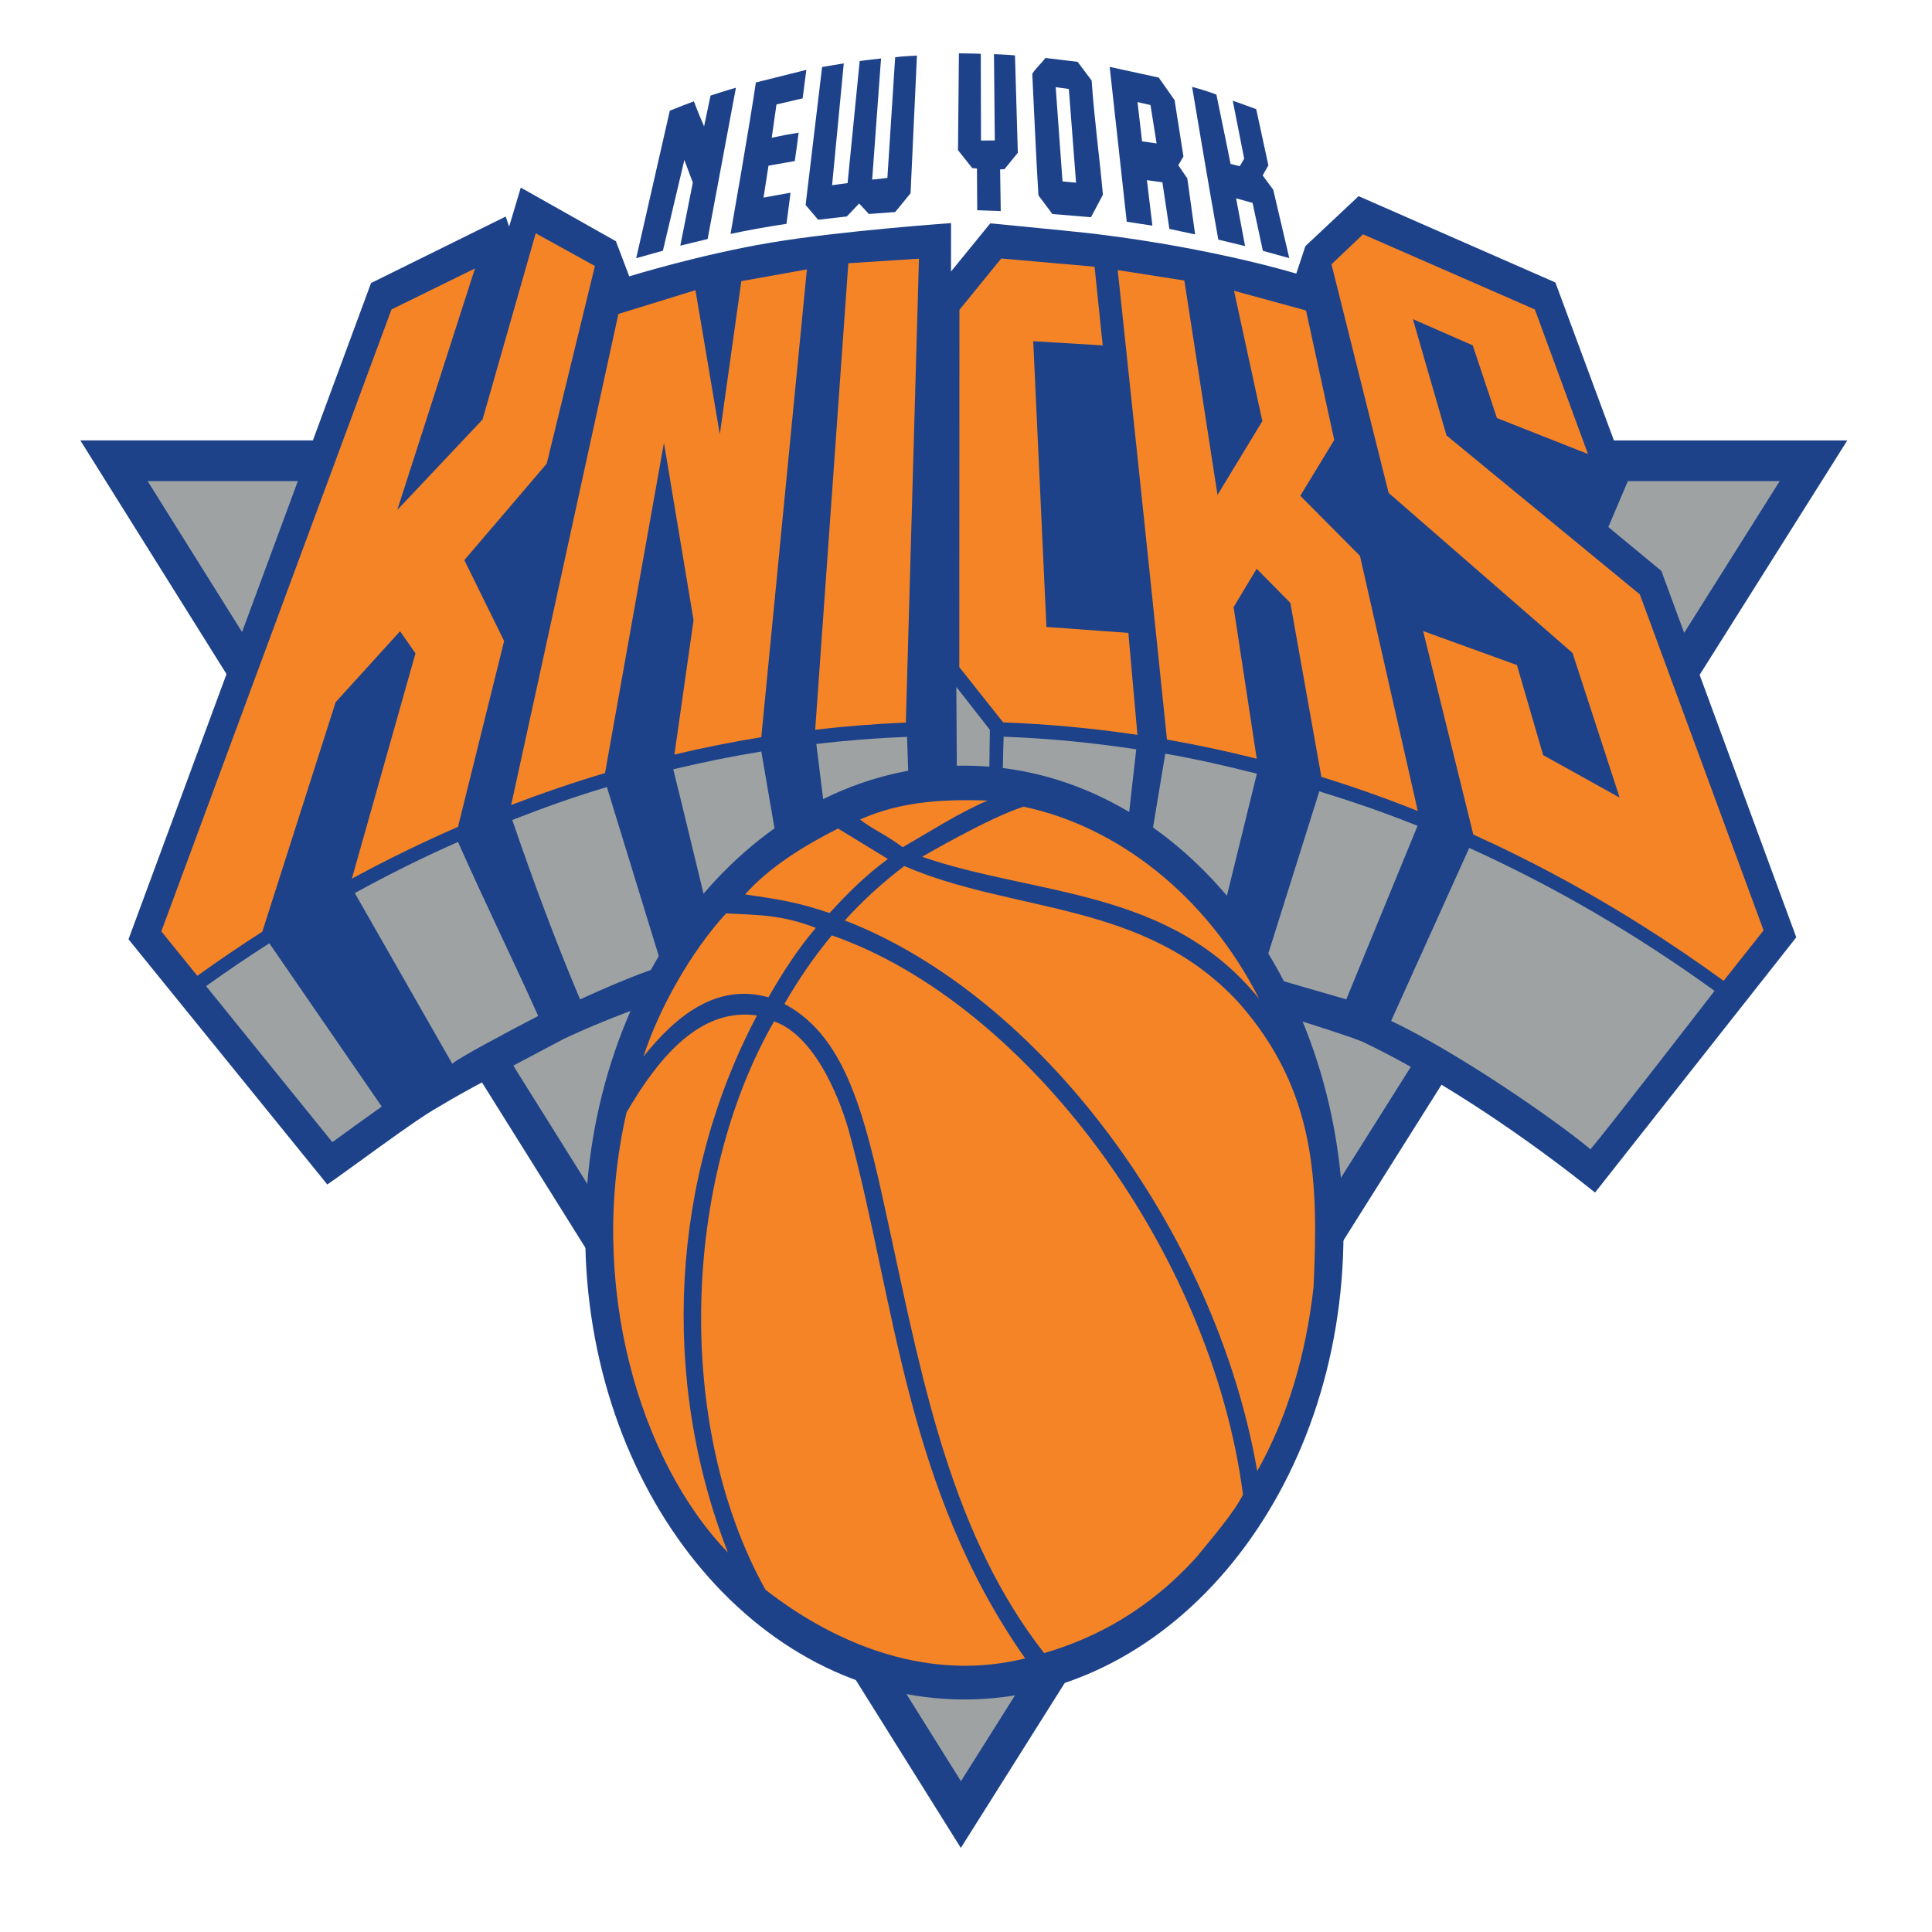
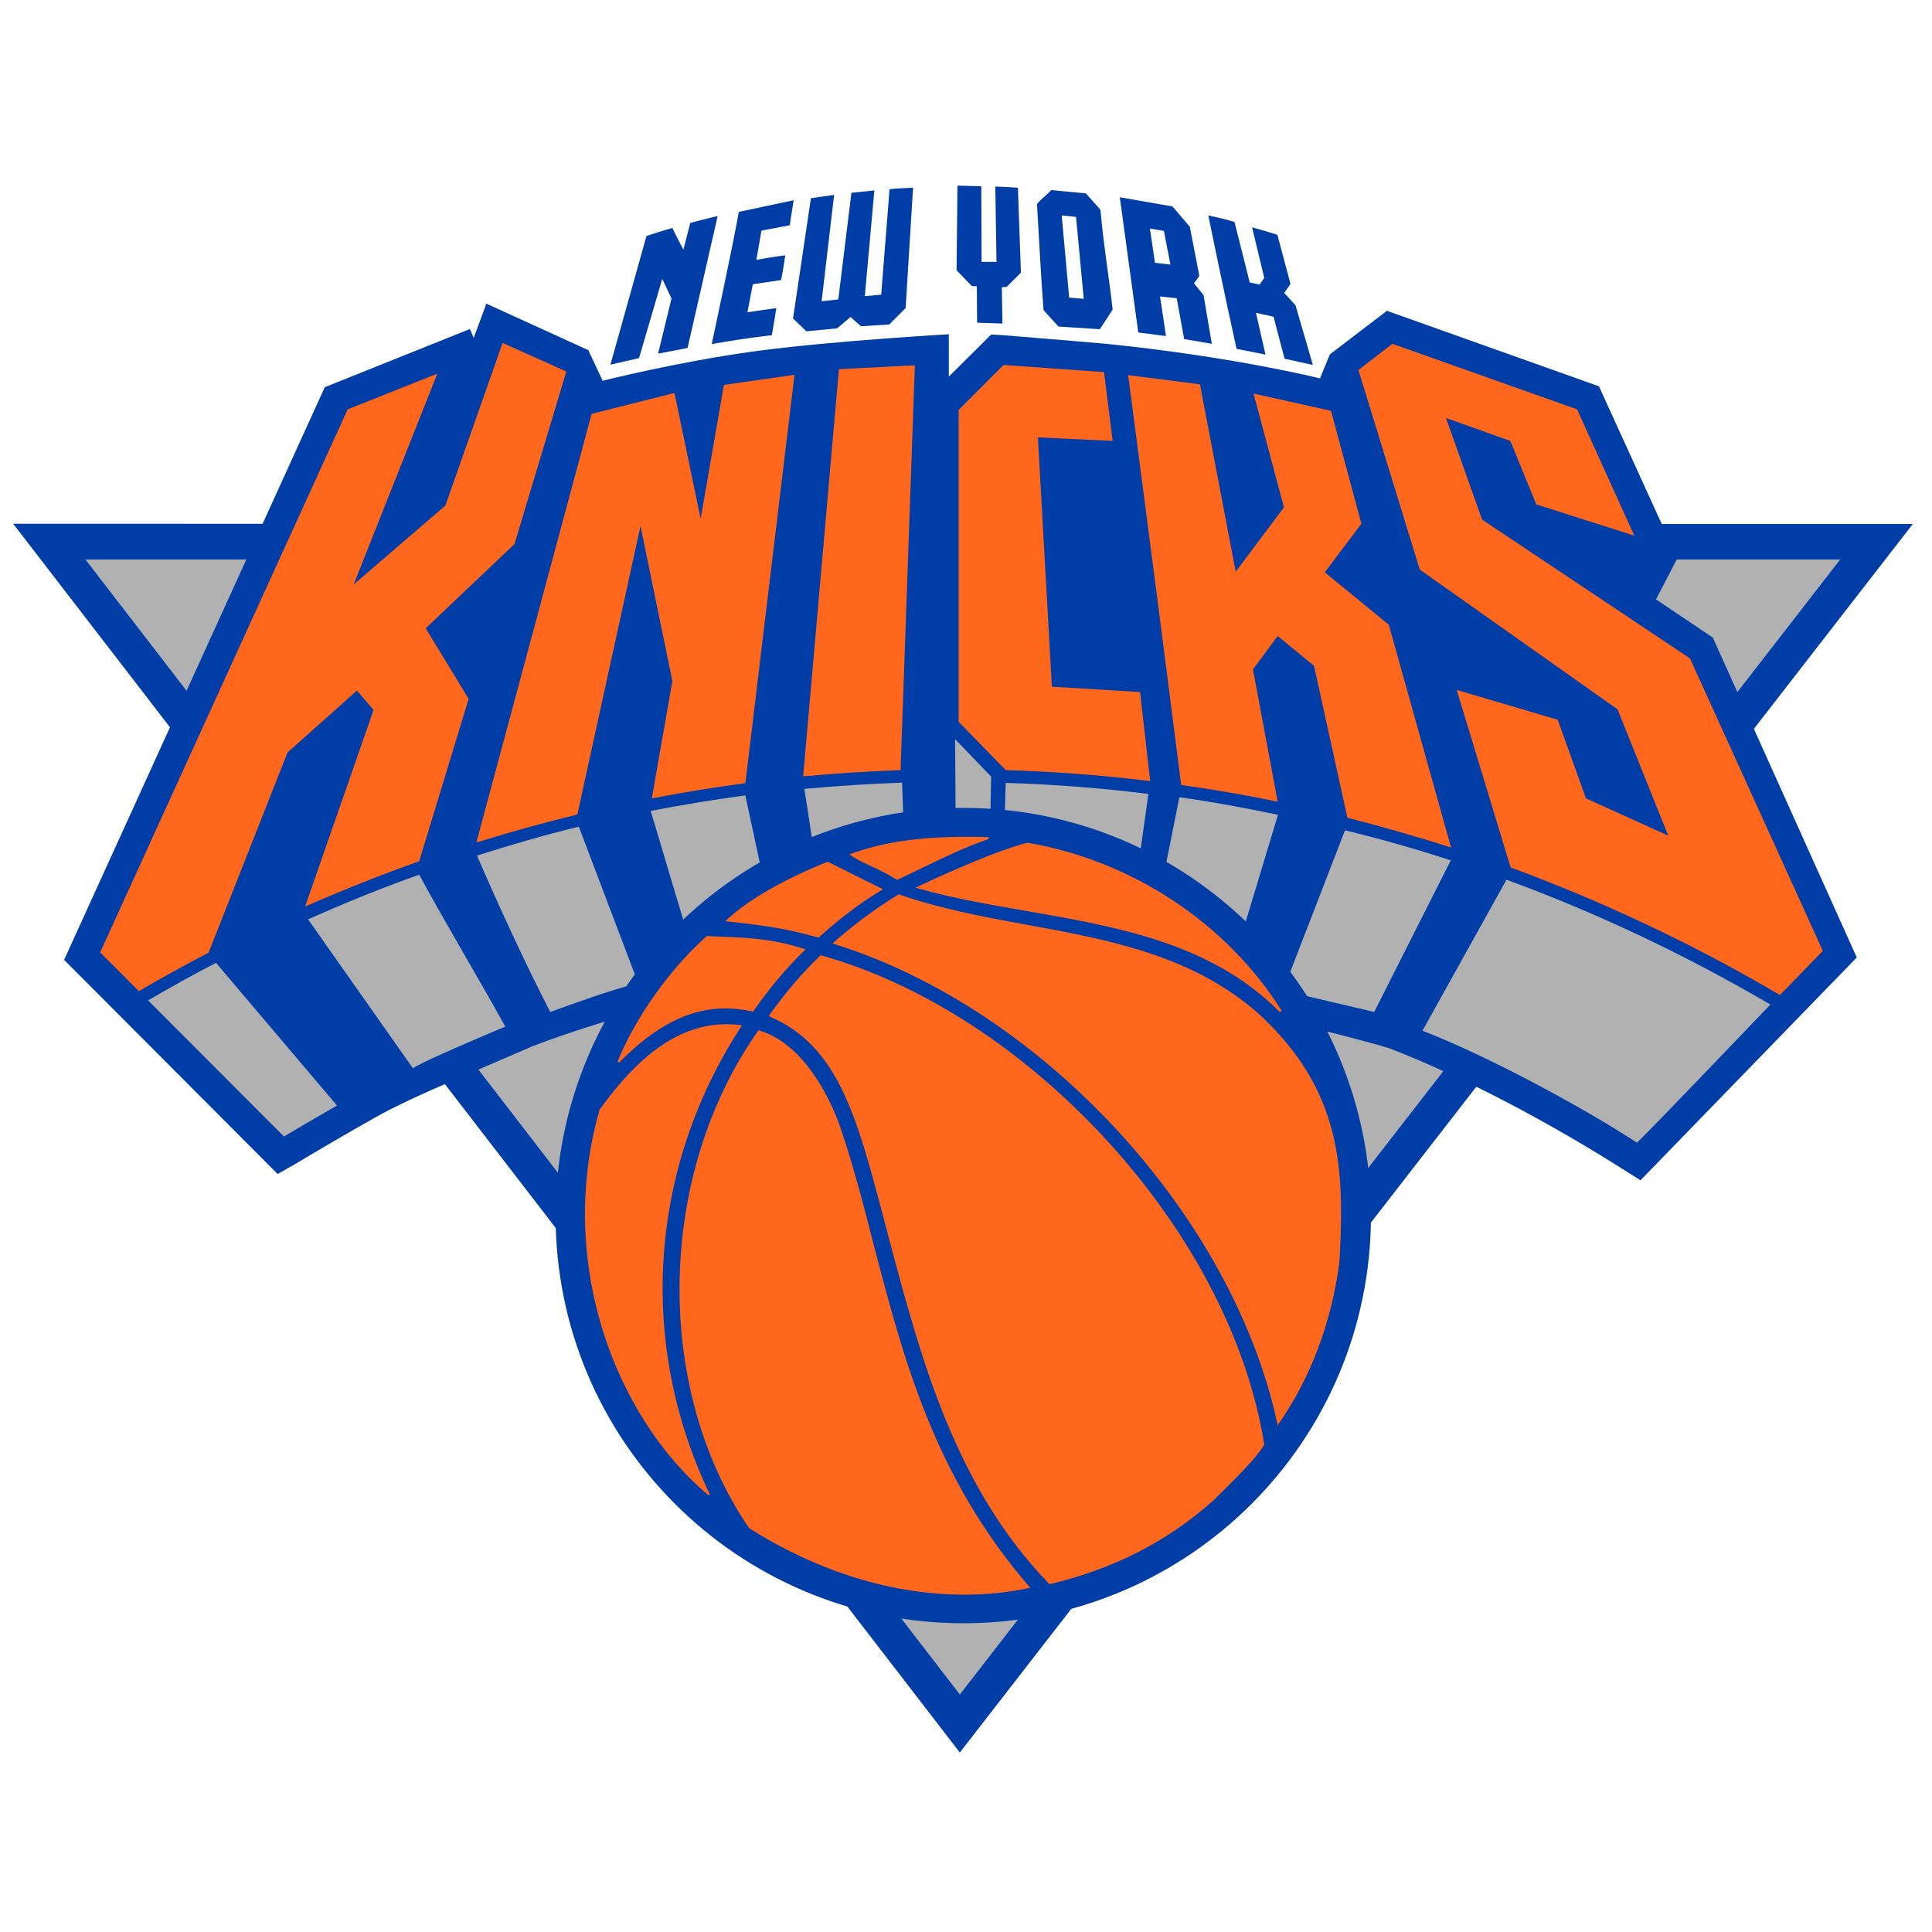
<svg xmlns="http://www.w3.org/2000/svg" width="300px" height="300px" viewBox="0 0 300 300" version="1.1">
  <g id="surface1">
-     <path style=" stroke:none;fill-rule:nonzero;fill:rgb(100%,100%,100%);fill-opacity:1;" d="M 149.199 298.473 L 129.477 266.93 C 104.383 256.73 86.918 228.801 85.301 196.309 L 71.629 179.992 C 59.992 186.168 49.777 192.703 49.777 192.703 L 13.086 147.348 L 28.551 105.594 L 0.895 61.359 L 44.895 61.359 L 53.414 38.516 L 75.199 27.688 L 77.617 19.594 L 95.273 29.527 L 99.473 11.457 L 102.352 10.273 C 116.32 4.547 132.414 1.461 148.891 1.348 C 149.363 1.309 154.602 1.422 154.723 1.422 C 155.336 1.422 157.91 1.594 157.91 1.594 C 171.848 2.422 184.941 5.277 196.828 10.086 L 199.75 11.273 L 203.617 28.504 L 209.973 22.594 L 245.664 38.219 L 254.273 61.367 L 298.496 61.367 L 270.543 105.781 L 285.773 146.938 L 248.504 194.195 C 248.504 194.195 234.98 183.758 225.617 179.18 L 214.242 195.184 C 212.957 228.449 194.578 257.625 168.746 267.422 Z M 149.199 298.473 " />
-     <path style=" stroke:none;fill-rule:nonzero;fill:rgb(11.373%,25.882%,54.118%);fill-opacity:1;" d="M 148.898 8.281 L 148.758 23.316 L 150.969 26.098 L 151.703 26.164 L 151.742 32.645 L 155.395 32.773 L 155.297 26.309 L 155.98 26.262 L 158.047 23.723 L 157.605 8.602 C 156.598 8.496 154.344 8.406 154.344 8.406 L 154.473 21.805 L 152.332 21.824 L 152.297 8.348 C 152.297 8.348 150.082 8.281 148.898 8.281 Z M 142.383 8.633 C 141.148 8.727 140.414 8.699 139 8.891 L 137.793 27.629 L 135.43 27.891 L 136.809 9.074 L 133.492 9.473 L 131.613 28.43 L 129.207 28.758 L 131.02 9.84 L 127.656 10.406 L 125.094 31.832 L 127.043 34.121 L 131.492 33.613 L 133.41 31.602 L 134.922 33.227 L 139.008 32.926 L 141.391 30.008 Z M 162.34 9 C 161.68 9.879 160.836 10.578 160.289 11.469 C 160.602 17.762 160.863 24.078 161.246 30.332 L 163.41 33.23 L 169.402 33.73 L 171.258 30.242 C 170.754 24.516 169.93 18.637 169.508 12.5 L 167.336 9.602 Z M 172.312 10.387 L 174.961 34.43 L 178.945 35.039 L 178.094 27.977 L 180.492 28.305 L 181.582 35.547 L 185.578 36.398 L 184.367 27.707 L 182.969 25.652 L 183.762 24.297 L 182.391 15.551 L 179.926 12.043 Z M 125.207 10.848 L 117.367 12.809 C 116.586 18.355 113.438 36.32 113.438 36.32 C 116.25 35.719 119.195 35.199 122.125 34.758 C 122.336 33.266 122.75 29.926 122.75 29.926 L 118.562 30.68 L 119.332 25.727 L 123.414 25.008 C 123.688 23.18 123.762 22.523 124.012 20.598 C 122.234 20.887 121.324 21.062 119.832 21.395 L 120.57 16.219 L 124.633 15.277 L 125.207 10.844 Z M 185.109 13.488 C 185.109 13.488 187.73 29.223 189.18 37.211 L 193.336 38.211 L 191.941 30.797 L 194.496 31.504 L 196.098 38.949 L 200.199 40.082 L 197.707 29.461 L 196.066 27.238 L 196.953 25.668 L 195.062 16.945 C 193.184 16.246 191.422 15.637 191.422 15.637 L 193.195 24.641 L 192.512 25.805 L 191.086 25.453 C 191.086 25.449 189.625 18.211 188.883 14.691 C 187.215 14.031 185.109 13.488 185.109 13.488 Z M 163.926 13.535 L 165.969 13.816 L 167.09 28.371 L 164.988 28.168 Z M 114.273 13.621 C 112.953 13.984 110.332 14.844 110.332 14.844 L 109.328 19.629 C 109.328 19.629 108.211 17.031 107.75 15.738 C 106.492 16.203 105.43 16.602 104.008 17.191 C 102.281 24.828 100.516 32.465 98.789 40.094 L 102.934 38.93 L 106.266 24.836 L 107.582 28.352 L 105.637 38.145 L 109.879 37.117 Z M 176.633 15.852 L 178.648 16.309 L 179.594 22.27 L 177.34 21.949 Z M 12.473 68.383 L 149.199 286.945 L 286.844 68.391 L 12.477 68.383 Z M 12.473 68.383 " />
-     <path style=" stroke:none;fill-rule:nonzero;fill:rgb(61.961%,63.529%,63.529%);fill-opacity:1;" d="M 276.352 74.707 L 149.215 276.582 L 22.922 74.703 Z M 276.352 74.707 " />
-     <path style=" stroke:none;fill-rule:nonzero;fill:rgb(11.373%,25.882%,54.118%);fill-opacity:1;" d="M 258.02 88.777 L 257.977 88.645 L 257.883 88.57 L 249.742 81.836 L 252.773 74.707 L 252.863 74.488 L 252.785 74.262 L 241.586 44.043 L 241.512 43.859 L 241.355 43.789 L 211.172 30.551 L 210.965 30.457 L 210.785 30.625 L 202.781 38.145 L 202.699 38.227 L 202.656 38.352 L 201.285 42.488 C 201.285 42.488 188.773 38.621 170.395 36.359 C 168.523 36.129 163.523 35.621 155.539 34.848 L 154.762 34.77 L 153.957 34.695 L 153.77 34.68 L 153.637 34.844 L 147.672 42.16 L 147.68 34.645 C 147.68 34.645 130.762 35.82 119.684 37.676 C 108.605 39.535 97.707 42.914 97.707 42.914 L 95.703 37.629 L 95.641 37.461 L 95.508 37.383 L 81.266 29.355 L 80.863 29.133 L 80.715 29.641 L 79.055 35.195 L 78.68 34.078 L 78.523 33.625 L 78.148 33.812 L 57.77 43.871 L 57.621 43.949 L 57.547 44.137 L 19.953 145.852 L 50.82 183.922 L 52.262 182.918 C 53.188 182.262 54.504 181.301 55.996 180.227 C 59.73 177.516 64.844 173.809 67.285 172.355 L 67.785 172.062 C 70.945 170.18 72.531 169.23 87.535 161.324 L 88.789 160.746 C 88.805 160.742 90.473 159.941 93.566 158.68 C 101.805 155.305 123.207 147.461 143.953 147.461 L 144.188 147.461 C 145.016 147.461 145.84 147.477 146.668 147.508 C 160.758 147.984 177.227 151.676 188.559 154.676 C 199.465 157.574 207.672 160.355 210.004 161.164 L 211.57 161.758 C 221.887 166.668 234.508 174.781 246.191 183.996 L 247.68 185.176 L 278.926 145.547 Z M 258.02 88.777 " />
-     <path style=" stroke:none;fill-rule:nonzero;fill:rgb(61.961%,63.529%,63.529%);fill-opacity:1;" d="M 148.5 106.664 L 148.59 121.633 L 153.59 121.852 L 153.703 113.32 Z M 155.844 114.395 C 155.742 116.898 155.742 120.422 155.605 122.273 C 159.109 122.777 162.863 124.195 166.164 125.336 C 169.148 126.223 172.359 127.801 174.988 129.242 L 176.434 116.355 C 169.5 115.305 162.941 114.664 155.844 114.395 Z M 140.848 114.414 C 136.117 114.609 131.422 114.973 126.758 115.52 C 127.164 118.785 127.77 123.668 128.188 127.07 C 128.188 127.07 132.496 123.961 141.125 122.781 Z M 118.219 116.695 C 113.617 117.445 109.059 118.379 104.543 119.457 C 106.273 126.391 108.477 135.691 110.207 142.695 C 114.223 139.012 116.637 135.23 120.863 132.062 C 120.062 127.379 118.996 121.32 118.219 116.695 Z M 180.945 117.031 L 178.484 131.832 C 182.402 134.625 185.457 137.785 188.957 141.977 L 189.645 142.625 L 195.164 120.141 C 190.41 118.93 185.793 117.871 180.945 117.031 Z M 94.238 122.215 C 89.074 123.75 84.582 125.367 79.547 127.324 C 82.73 136.641 86.293 146.242 90.074 155.18 C 93.508 153.621 98.301 151.496 102.777 150.023 Z M 204.863 122.879 L 195.898 151.371 L 209.051 155.18 L 220.117 128.234 C 215.016 126.184 210.094 124.492 204.863 122.879 Z M 71.121 130.738 C 65.551 133.191 60.48 135.727 55.094 138.676 L 70.234 165.191 C 70.992 164.387 78.461 160.418 83.57 157.758 C 79.688 149.098 75.016 139.551 71.121 130.738 Z M 228.141 131.668 L 216.016 158.52 C 226.492 163.527 241.145 173.637 246.973 178.457 C 249.66 175.289 264.238 156.445 266.238 153.859 C 254.121 145.102 241.387 137.656 228.141 131.668 Z M 41.824 146.473 C 38.504 148.59 35.23 150.812 32 153.125 L 51.609 177.355 C 53.988 175.598 56.508 173.805 59.277 171.828 Z M 41.824 146.473 " />
-     <path style=" stroke:none;fill-rule:nonzero;fill:rgb(11.373%,25.882%,54.118%);fill-opacity:1;" d="M 149.742 118.891 C 117.227 118.895 90.871 151.355 90.871 191.402 C 90.871 231.438 117.227 263.895 149.742 263.895 C 182.258 263.895 208.617 231.438 208.617 191.402 C 208.617 151.355 182.258 118.895 149.742 118.891 " />
-     <path style=" stroke:none;fill-rule:nonzero;fill:rgb(96.078%,51.765%,14.902%);fill-opacity:1;" d="M 83.188 36.223 L 74.93 65.148 L 61.691 79.184 L 73.754 41.684 L 60.789 48.055 L 25.051 144.621 L 30.641 151.523 C 33.957 149.141 37.32 146.855 40.73 144.672 L 52.121 109.027 L 62.121 98.02 L 64.516 101.449 L 54.637 136.438 C 60.035 133.508 65.535 130.824 71.117 128.391 L 78.281 99.539 L 72.102 86.973 L 84.895 71.996 L 92.379 41.305 L 83.184 36.223 Z M 211.652 36.379 L 206.754 41.039 L 215.625 76.539 L 244.18 101.387 L 251.496 123.852 L 239.621 117.254 L 235.547 103.27 L 220.984 97.992 L 228.773 129.582 C 231.172 130.672 233.555 131.797 235.918 132.98 C 242.402 136.207 248.75 139.785 254.957 143.699 C 259.258 146.406 263.484 149.281 267.641 152.305 L 273.848 144.465 L 254.633 92.297 L 224.613 67.617 L 219.391 49.555 L 228.684 53.625 L 232.445 64.914 L 246.578 70.496 L 238.332 48.051 L 211.652 36.383 Z M 155.469 40.137 L 148.98 48.113 L 148.957 103.586 L 155.77 112.172 C 162.797 112.438 169.75 113.086 176.621 114.109 L 175.211 98.277 L 162.488 97.352 L 160.441 52.984 L 171.227 53.633 L 169.965 41.414 Z M 142.695 40.168 L 131.73 40.875 L 126.582 113.316 C 131.238 112.77 135.934 112.398 140.66 112.203 Z M 125.293 41.832 L 115.113 43.656 L 111.773 67.445 L 107.992 45.059 L 96.027 48.75 L 79.371 125.012 C 84.176 123.164 89.031 121.504 93.949 120.035 L 103.098 68.758 L 107.695 96.297 L 104.723 117.164 C 109.168 116.113 113.652 115.211 118.184 114.473 L 118.211 114.469 Z M 173.559 41.941 C 173.559 41.941 178.758 90.781 181.207 114.84 C 185.895 115.656 190.539 116.656 195.145 117.816 L 191.551 94.273 L 195.133 88.32 L 200.367 93.621 L 205.18 120.633 C 210.234 122.195 215.227 123.961 220.152 125.926 L 211.172 86.309 L 201.91 76.984 L 207.18 68.32 L 202.797 48.211 L 191.621 45.152 L 196.016 65.395 L 189.055 76.852 L 183.906 43.559 L 173.555 41.941 Z M 148.203 124.273 C 143.109 124.414 138.195 125.172 133.555 127.254 C 135.543 128.832 137.227 129.383 140.168 131.551 C 144.48 129.086 148.832 126.254 153.352 124.312 C 151.617 124.25 149.902 124.23 148.203 124.273 Z M 158.941 125.262 C 153.582 126.949 143.191 133.043 143.191 133.043 C 160.848 139.129 181.648 137.887 195.523 155.098 C 187.328 138.922 173.371 128.293 158.941 125.262 Z M 130.133 128.652 C 124.984 131.242 119.477 134.617 115.695 138.887 C 121.543 139.727 124.047 140.172 128.82 141.773 C 131.672 138.648 134.434 135.91 137.867 133.379 Z M 140.426 134.477 C 137.133 136.961 133.922 139.887 131.18 142.926 C 161.336 154.566 188.703 190.887 195.223 228.422 C 199.957 220.008 202.809 210.242 203.965 199.883 C 204.699 183.965 204.57 169.477 192.316 155.656 C 177.75 139.828 157.453 141.855 140.426 134.48 Z M 112.746 141.832 C 107.387 147.652 102.328 156.559 99.914 164.062 C 104.969 157.73 111.266 152.641 119.254 154.84 L 119.32 154.867 C 121.594 150.914 123.766 147.523 126.68 144.078 C 121.27 142 117.684 142.098 112.746 141.832 Z M 129.164 145.242 C 126.43 148.531 124 152.078 121.844 155.816 L 121.852 155.914 C 131.965 161.32 134.621 174.648 138.438 192.316 C 143.41 215.34 148.051 238.707 162.137 256.695 C 170.059 254.371 178.316 250.066 185.812 241.766 C 188.125 238.918 191.578 234.941 193.012 232.082 C 188.09 194.238 159.328 155.723 129.164 145.242 Z M 115.934 157.551 C 108.012 157.363 102.023 164.605 97.293 172.73 C 91.141 199.41 99.316 226.887 113.027 241.066 C 102.418 213.887 104.215 182.871 117.543 157.684 C 117 157.605 116.461 157.559 115.934 157.547 Z M 120.199 158.598 C 106.012 183.316 104.676 221.352 118.863 246.852 C 130.32 255.781 144.688 261.137 159.184 257.512 C 140.582 231.027 138.992 201.914 131.812 175.617 C 130.871 172.184 127.113 161.043 120.203 158.598 Z M 120.199 158.598 " />
+     <path style=" stroke:none;fill-rule:nonzero;fill:rgb(100%,100%,100%);fill-opacity:1;" d="M 159.398 259.414 L 138.215 231.895 C 111.246 223.012 92.469 198.59 90.711 170.234 L 77.574 153.164 C 65.086 158.578 52.551 167.09 52.551 167.09 L 13.094 127.492 L 29.746 91.043 L 0.004 52.418 L 47.324 52.418 L 56.48 32.484 L 79.887 23.047 L 82.477 15.969 L 101.441 24.621 L 105.977 8.848 L 109.074 7.828 C 124.062 2.785 141.363 0.105 159.078 0.012 C 159.59 -0.035 165.23 0.059 165.371 0.059 C 166.016 0.059 168.793 0.195 168.793 0.195 C 183.781 0.938 197.84 3.434 210.652 7.598 L 213.797 8.613 L 217.961 23.648 L 224.809 18.469 L 263.199 32.113 L 272.453 52.328 L 320.004 52.328 L 289.938 91.09 L 306.312 127.031 L 266.258 168.289 C 266.258 168.289 251.547 157.559 241.508 153.582 L 229.438 169.168 C 228.047 198.219 208.297 223.707 180.543 232.219 Z M 159.398 259.414 " />
+     <path style=" stroke:none;fill-rule:nonzero;fill:rgb(69.412%,69.412%,69.412%);fill-opacity:1;" d="M 285.73 86.879 L 13.281 86.879 L 149.043 263.16 Z M 285.73 86.879 " />
+     <path style=" stroke:none;fill-rule:nonzero;fill:rgb(0%,23.922%,65.098%);fill-opacity:1;" d="M 2.043 81.328 L 149.043 272.133 L 297.016 81.371 Z M 285.73 86.879 L 149.043 263.113 L 13.281 86.879 Z M 285.73 86.879 " />
+     <path style=" stroke:none;fill-rule:nonzero;fill:rgb(0%,23.922%,65.098%);fill-opacity:1;" d="M 266.027 99.137 L 265.98 98.996 L 265.887 98.949 L 257.145 93.074 L 260.383 86.832 L 260.477 86.691 L 260.383 86.508 L 248.355 60.141 L 248.262 59.957 L 248.078 59.91 L 215.605 48.348 L 215.375 48.254 L 215.191 48.391 L 206.586 54.961 L 206.496 55.055 L 206.449 55.145 L 204.969 58.754 C 204.969 58.754 191.508 55.379 171.758 53.387 C 169.723 53.203 164.355 52.742 155.797 52.047 L 154.965 52 L 154.086 51.953 L 153.902 51.953 L 153.762 52.094 L 147.332 58.477 L 147.332 51.906 C 147.332 51.906 129.156 52.926 117.219 54.543 C 105.285 56.164 93.582 59.125 93.582 59.125 L 91.41 54.5 L 91.363 54.359 L 91.223 54.312 L 75.914 47.328 L 75.496 47.145 L 75.359 47.605 L 73.555 52.465 L 73.137 51.492 L 72.953 51.074 L 72.535 51.262 L 50.613 60.051 L 50.473 60.094 L 50.379 60.234 L 9.953 149.047 L 43.117 182.305 L 44.645 181.426 C 45.664 180.871 47.051 180.035 48.668 179.066 C 52.691 176.707 58.199 173.469 60.789 172.172 L 61.344 171.895 C 64.719 170.23 66.43 169.445 82.574 162.508 L 83.914 161.996 C 83.914 161.996 85.719 161.305 89.051 160.191 C 97.93 157.234 120.922 150.387 143.215 150.387 L 143.449 150.387 C 144.328 150.387 145.207 150.387 146.129 150.434 C 161.258 150.848 178.973 154.086 191.184 156.68 C 202.887 159.223 211.723 161.629 214.219 162.32 L 215.883 162.828 C 226.984 167.133 240.539 174.207 253.121 182.258 L 254.738 183.273 L 288.32 148.676 Z M 266.027 99.137 " />
+     <path style=" stroke:none;fill-rule:nonzero;fill:rgb(100%,40.392%,11.373%);fill-opacity:1;" d="M 262.418 102.234 L 230.133 80.68 L 224.535 64.906 L 234.527 68.469 L 238.551 78.32 L 253.77 83.176 L 244.887 63.562 L 216.207 53.387 L 210.934 57.457 L 220.465 88.449 L 251.176 110.145 L 259.043 129.758 L 246.273 123.977 L 241.879 111.762 L 226.199 107.137 L 234.57 134.707 C 237.16 135.633 239.707 136.648 242.25 137.668 C 249.234 140.488 256.035 143.633 262.742 147.012 C 267.367 149.371 271.898 151.867 276.387 154.504 L 283.047 147.656 Z M 262.418 102.234 " />
+     <path style=" stroke:none;fill-rule:nonzero;fill:rgb(100%,40.392%,11.373%);fill-opacity:1;" d="M 44.645 116.852 L 55.422 107.23 L 58.012 110.238 L 47.375 140.766 C 53.203 138.223 59.078 135.863 65.09 133.734 L 72.77 108.523 L 66.105 97.562 L 79.891 84.473 L 87.941 57.691 L 78.043 53.25 L 69.16 78.504 L 54.914 90.762 L 67.91 58.016 L 53.988 63.562 L 15.551 147.891 L 21.562 153.902 C 25.125 151.82 28.734 149.832 32.387 147.934 Z M 44.645 116.852 " />
+     <path style=" stroke:none;fill-rule:nonzero;fill:rgb(100%,40.392%,11.373%);fill-opacity:1;" d="M 142.059 56.719 L 130.266 57.32 L 124.715 120.551 C 129.711 120.09 134.75 119.766 139.84 119.582 Z M 142.059 56.719 " />
+     <path style=" stroke:none;fill-rule:nonzero;fill:rgb(100%,40.392%,11.373%);fill-opacity:1;" d="M 177.027 107.461 L 163.336 106.629 L 161.164 67.914 L 172.773 68.469 L 171.434 57.781 L 155.844 56.672 L 148.859 63.656 L 148.859 112.086 L 156.168 119.582 C 163.707 119.812 171.199 120.367 178.602 121.293 Z M 177.027 107.461 " />
+     <path style=" stroke:none;fill-rule:nonzero;fill:rgb(100%,40.392%,11.373%);fill-opacity:1;" d="M 99.457 81.695 L 104.406 105.75 L 101.215 123.977 C 105.98 123.051 110.836 122.262 115.695 121.617 L 115.738 121.617 L 123.371 58.199 L 112.41 59.77 L 108.801 80.539 L 104.73 61.02 L 91.871 64.258 L 73.973 130.82 C 79.152 129.203 84.379 127.77 89.652 126.473 Z M 99.457 81.695 " />
+     <path style=" stroke:none;fill-rule:nonzero;fill:rgb(100%,40.392%,11.373%);fill-opacity:1;" d="M 194.559 103.945 L 198.398 98.766 L 204.043 103.391 L 209.223 126.98 C 214.637 128.367 220 129.895 225.32 131.605 L 215.652 97.008 L 205.707 88.867 L 211.398 81.328 L 206.68 63.797 L 194.652 61.113 L 199.371 78.781 L 191.879 88.773 L 186.328 59.68 L 175.18 58.246 C 175.18 58.246 180.777 100.895 183.414 121.895 C 188.453 122.586 193.449 123.465 198.398 124.484 Z M 194.559 103.945 " />
+     <path style=" stroke:none;fill-rule:nonzero;fill:rgb(69.412%,69.412%,69.412%);fill-opacity:1;" d="M 126.426 132.578 C 126.426 132.578 131.051 129.848 140.348 128.832 L 140.07 121.523 C 134.984 121.707 129.941 122.031 124.898 122.496 C 125.363 125.363 126.008 129.617 126.426 132.578 Z M 126.426 132.578 " />
+     <path style=" stroke:none;fill-rule:nonzero;fill:rgb(69.412%,69.412%,69.412%);fill-opacity:1;" d="M 155.938 128.414 C 159.73 128.879 163.754 130.082 167.27 131.098 C 170.461 131.883 173.93 133.227 176.75 134.52 L 178.324 123.281 C 170.879 122.355 163.801 121.801 156.168 121.57 C 156.074 123.695 156.074 126.797 155.938 128.414 Z M 155.938 128.414 " />
+     <path style=" stroke:none;fill-rule:nonzero;fill:rgb(69.412%,69.412%,69.412%);fill-opacity:1;" d="M 107.137 146.223 C 111.438 143.031 114.027 139.703 118.609 136.926 C 117.73 132.855 116.617 127.535 115.738 123.512 C 110.789 124.16 105.887 124.992 101.031 125.918 C 102.883 131.977 105.238 140.117 107.137 146.223 Z M 107.137 146.223 " />
+     <path style=" stroke:none;fill-rule:nonzero;fill:rgb(69.412%,69.412%,69.412%);fill-opacity:1;" d="M 180.543 136.742 C 184.754 139.191 188.039 141.922 191.785 145.578 L 192.523 146.133 L 198.445 126.52 C 193.359 125.453 188.363 124.531 183.137 123.789 Z M 180.543 136.742 " />
+     <path style=" stroke:none;fill-rule:nonzero;fill:rgb(69.412%,69.412%,69.412%);fill-opacity:1;" d="M 199.23 153.809 L 213.387 157.141 L 225.273 133.598 C 219.77 131.793 214.496 130.312 208.852 128.926 Z M 199.23 153.809 " />
+     <path style=" stroke:none;fill-rule:nonzero;fill:rgb(69.412%,69.412%,69.412%);fill-opacity:1;" d="M 85.441 157.141 C 89.145 155.801 94.277 153.902 99.09 152.652 L 89.883 128.367 C 84.332 129.711 79.477 131.145 74.062 132.855 C 77.578 140.949 81.418 149.324 85.441 157.141 Z M 85.441 157.141 " />
+     <path style=" stroke:none;fill-rule:nonzero;fill:rgb(69.412%,69.412%,69.412%);fill-opacity:1;" d="M 64.117 165.883 C 64.949 165.188 72.953 161.719 78.457 159.406 C 74.293 151.867 69.254 143.496 65.09 135.816 C 59.121 137.945 53.664 140.164 47.836 142.754 Z M 64.117 165.883 " />
+     <path style=" stroke:none;fill-rule:nonzero;fill:rgb(69.412%,69.412%,69.412%);fill-opacity:1;" d="M 44.09 176.477 C 46.633 174.949 49.363 173.375 52.324 171.664 L 33.543 149.508 C 29.98 151.359 26.465 153.301 22.996 155.336 Z M 44.09 176.477 " />
+     <path style=" stroke:none;fill-rule:nonzero;fill:rgb(69.412%,69.412%,69.412%);fill-opacity:1;" d="M 220.879 160.055 C 232.168 164.402 247.895 173.238 254.184 177.445 C 257.051 174.672 272.734 158.25 274.906 155.984 C 261.863 148.352 248.172 141.828 233.926 136.602 Z M 220.879 160.055 " />
+     <path style=" stroke:none;fill-rule:nonzero;fill:rgb(69.412%,69.412%,69.412%);fill-opacity:1;" d="M 153.902 120.598 L 153.762 128.047 L 148.398 127.859 L 148.305 114.77 Z M 153.902 120.598 " />
+     <path style=" stroke:none;fill-rule:nonzero;fill:rgb(0%,23.922%,65.098%);fill-opacity:1;" d="M 149.598 125.453 C 114.629 125.453 86.32 153.809 86.273 188.781 C 86.273 223.75 114.629 252.059 149.598 252.059 C 184.57 252.059 212.879 223.703 212.879 188.781 C 212.926 153.762 184.57 125.453 149.598 125.453 Z M 149.598 125.453 " />
+     <path style=" stroke:none;fill-rule:nonzero;fill:rgb(100%,40.392%,11.373%);fill-opacity:1;" d="M 153.484 130.172 C 148.629 131.883 143.957 134.336 139.332 136.465 C 136.184 134.566 134.336 134.105 132.207 132.719 C 138.867 130.312 146.039 129.941 153.484 130.172 Z M 153.484 130.172 " />
+     <path style=" stroke:none;fill-rule:nonzero;fill:rgb(100%,40.392%,11.373%);fill-opacity:1;" d="M 139.332 136.648 L 139.285 136.602 C 137.664 135.633 136.418 135.031 135.305 134.52 C 134.195 134.012 133.227 133.551 132.16 132.855 L 131.883 132.672 L 132.16 132.578 C 137.062 130.773 142.754 129.941 149.969 129.941 C 151.078 129.941 152.234 129.941 153.484 129.988 L 153.531 130.266 C 149.922 131.516 146.363 133.227 142.938 134.891 C 141.781 135.445 140.535 136.047 139.375 136.602 Z M 132.578 132.762 C 133.504 133.363 134.383 133.781 135.398 134.242 C 136.508 134.754 137.758 135.355 139.332 136.324 C 140.488 135.77 141.691 135.215 142.848 134.66 C 146.039 133.133 149.32 131.562 152.699 130.312 C 151.727 130.266 150.848 130.266 149.969 130.266 C 142.938 130.266 137.387 131.051 132.578 132.762 Z M 132.578 132.762 " />
+     <path style=" stroke:none;fill-rule:nonzero;fill:rgb(100%,40.392%,11.373%);fill-opacity:1;" d="M 198.863 157.047 C 183.969 142.016 161.578 143.125 142.613 137.805 C 142.613 137.805 153.762 132.484 159.543 131.004 C 175.039 133.641 190.027 142.941 198.863 157.047 Z M 198.863 157.047 " />
+     <path style=" stroke:none;fill-rule:nonzero;fill:rgb(100%,40.392%,11.373%);fill-opacity:1;" d="M 198.723 157.141 C 188.129 146.457 173.516 143.91 159.406 141.461 C 153.762 140.488 147.934 139.469 142.523 137.945 L 142.152 137.852 L 142.523 137.668 C 142.613 137.621 153.762 132.301 159.5 130.867 L 159.59 130.867 C 175.828 133.641 190.535 143.402 199.047 157 Z M 143.031 137.758 C 148.352 139.238 154.039 140.211 159.5 141.184 C 173.234 143.586 187.438 146.039 198.031 156.031 C 189.52 143.125 175.227 133.875 159.543 131.191 C 154.41 132.484 144.973 136.832 143.031 137.758 Z M 143.031 137.758 " />
+     <path style=" stroke:none;fill-rule:nonzero;fill:rgb(100%,40.392%,11.373%);fill-opacity:1;" d="M 115 159.312 C 100.66 181.285 98.719 208.391 110.145 232.121 C 95.387 219.727 86.598 195.766 93.215 172.449 C 98.672 164.863 105.609 158.203 115 159.312 Z M 115 159.312 " />
+     <path style=" stroke:none;fill-rule:nonzero;fill:rgb(100%,40.392%,11.373%);fill-opacity:1;" d="M 110.051 232.215 C 102.602 225.969 96.73 216.766 93.539 206.402 C 90.113 195.211 89.93 183.461 93.074 172.406 L 93.074 172.359 C 99.598 163.246 105.887 159.035 112.918 159.035 C 113.613 159.035 114.305 159.082 115 159.176 L 115.23 159.223 L 115.094 159.406 C 100.754 181.379 98.949 208.578 110.234 232.074 Z M 93.352 172.496 C 87.293 193.82 94 217.969 109.68 231.52 C 98.719 208.16 100.566 181.285 114.723 159.406 C 114.121 159.359 113.52 159.312 112.918 159.312 C 106.027 159.359 99.828 163.523 93.352 172.496 Z M 93.352 172.496 " />
+     <path style=" stroke:none;fill-rule:nonzero;fill:rgb(100%,40.392%,11.373%);fill-opacity:1;" d="M 130.355 174.949 C 138.082 197.891 139.793 223.332 159.777 246.461 C 144.188 249.605 128.738 244.934 116.434 237.164 C 101.168 214.914 102.602 181.703 117.867 160.102 C 125.27 162.227 129.34 171.988 130.355 174.949 Z M 130.355 174.949 " />
+     <path style=" stroke:none;fill-rule:nonzero;fill:rgb(100%,40.392%,11.373%);fill-opacity:1;" d="M 149.738 247.617 C 135.629 247.617 123.789 242.02 116.34 237.301 L 116.297 237.254 C 101.402 215.469 102.004 182.305 117.73 160.055 L 117.773 159.961 L 117.867 160.008 C 126.008 162.367 130.031 173.699 130.449 174.949 C 132.484 180.914 134.059 186.977 135.676 193.312 C 140.301 211.027 145.066 229.301 159.82 246.367 L 160.008 246.555 L 159.73 246.598 C 156.539 247.293 153.113 247.617 149.738 247.617 Z M 116.527 237.07 C 123.926 241.742 135.723 247.34 149.738 247.34 C 153.023 247.34 156.305 247.016 159.5 246.414 C 144.836 229.348 140.07 211.074 135.445 193.406 C 133.781 187.023 132.207 181.008 130.219 175.043 C 129.801 173.793 125.824 162.691 117.961 160.285 C 102.324 182.441 101.723 215.422 116.527 237.07 Z M 116.527 237.07 " />
+     <path style=" stroke:none;fill-rule:nonzero;fill:rgb(100%,40.392%,11.373%);fill-opacity:1;" d="M 119.625 157.695 C 121.938 154.41 124.574 151.312 127.488 148.445 C 159.914 157.602 190.859 191.23 196.133 224.258 C 194.605 226.754 190.906 230.227 188.41 232.723 C 180.359 239.984 171.48 243.73 162.969 245.766 C 147.84 230.039 142.848 209.688 137.48 189.566 C 133.363 174.117 130.543 162.508 119.672 157.789 Z M 119.625 157.695 " />
+     <path style=" stroke:none;fill-rule:nonzero;fill:rgb(100%,40.392%,11.373%);fill-opacity:1;" d="M 162.875 245.906 L 162.828 245.859 C 148.211 230.688 142.984 210.938 137.898 191.785 L 137.02 188.41 C 132.992 173.328 130.125 162.414 119.578 157.879 L 119.488 157.879 L 119.441 157.648 L 119.488 157.602 C 121.848 154.273 124.484 151.172 127.398 148.352 L 127.441 148.305 L 127.535 148.352 C 143.309 152.793 159.129 163.105 172.125 177.355 C 185.172 191.695 193.773 208.344 196.316 224.305 L 196.316 224.352 L 196.273 224.398 C 194.977 226.523 192.062 229.348 189.75 231.66 L 188.5 232.906 C 181.379 239.289 173.051 243.594 162.969 246 Z M 119.812 157.695 C 130.402 162.367 133.316 173.285 137.297 188.41 L 138.176 191.738 C 143.215 210.797 148.441 230.504 162.969 245.582 C 172.957 243.176 181.238 238.922 188.27 232.582 L 189.52 231.336 C 191.832 229.07 194.652 226.293 195.949 224.164 C 190.723 191.648 160.055 157.789 127.488 148.535 C 124.715 151.359 122.125 154.41 119.812 157.695 Z M 119.812 157.695 " />
+     <path style=" stroke:none;fill-rule:nonzero;fill:rgb(100%,40.392%,11.373%);fill-opacity:1;" d="M 195.395 157.555 C 179.711 143.727 157.926 145.484 139.609 139.055 C 136.047 141.227 132.625 143.773 129.664 146.41 C 162.09 156.586 191.508 188.27 198.539 221.066 C 203.625 213.711 206.68 205.199 207.93 196.133 C 208.715 182.258 208.574 169.629 195.395 157.555 Z M 195.395 157.555 " />
+     <path style=" stroke:none;fill-rule:nonzero;fill:rgb(100%,40.392%,11.373%);fill-opacity:1;" d="M 198.445 221.438 L 198.352 221.113 C 191.414 188.734 161.855 156.68 129.57 146.594 L 129.293 146.5 L 129.477 146.316 C 132.438 143.68 135.863 141.137 139.469 138.914 L 139.516 138.871 L 139.562 138.871 C 145.898 141.09 152.746 142.383 159.406 143.586 C 172.035 145.898 185.125 148.305 195.395 157.371 C 208.391 169.305 208.809 181.473 207.973 196.086 C 206.68 205.523 203.535 213.895 198.539 221.066 Z M 129.941 146.363 C 145.574 151.312 161.117 161.535 173.699 175.18 C 186.281 188.824 195.117 204.969 198.539 220.695 C 203.348 213.617 206.449 205.387 207.695 196.133 C 208.531 181.562 208.16 169.492 195.207 157.648 C 184.984 148.629 171.988 146.223 159.359 143.91 C 152.746 142.707 145.852 141.414 139.516 139.191 C 136.184 141.32 132.855 143.82 129.941 146.363 Z M 129.941 146.363 " />
+     <path style=" stroke:none;fill-rule:nonzero;fill:rgb(100%,40.392%,11.373%);fill-opacity:1;" d="M 124.805 147.426 C 121.66 150.434 119.348 153.395 116.895 156.863 L 116.852 156.816 C 108.246 154.875 101.492 159.359 96.035 164.863 C 98.625 158.297 104.082 150.527 109.82 145.438 C 115.141 145.715 119.023 145.621 124.805 147.426 " />
+     <path style=" stroke:none;fill-rule:nonzero;fill:rgb(100%,40.392%,11.373%);fill-opacity:1;" d="M 96.129 165.004 L 95.895 164.863 C 98.531 158.203 104.082 150.34 109.727 145.391 L 109.773 145.344 L 109.82 145.344 C 110.469 145.391 111.113 145.391 111.715 145.438 C 116.203 145.621 119.719 145.715 124.852 147.336 L 125.082 147.426 L 124.898 147.613 C 122.125 150.293 119.855 152.977 116.988 157 L 116.941 157.094 L 116.758 157.047 C 115.418 156.77 114.074 156.586 112.781 156.586 C 107.137 156.539 101.816 159.223 96.129 165.004 Z M 109.91 145.621 C 104.547 150.387 99.227 157.789 96.496 164.219 C 102.047 158.758 107.23 156.215 112.824 156.215 C 114.168 156.215 115.508 156.355 116.852 156.68 C 119.625 152.793 121.848 150.109 124.527 147.52 C 119.578 145.992 116.109 145.898 111.762 145.715 C 111.16 145.668 110.512 145.668 109.91 145.621 Z M 109.91 145.621 " />
+     <path style=" stroke:none;fill-rule:nonzero;fill:rgb(100%,40.392%,11.373%);fill-opacity:1;" d="M 127.117 145.438 C 130.172 142.707 133.18 140.305 136.832 138.129 L 128.508 134.012 C 122.957 136.277 117.035 139.238 112.965 142.941 C 119.301 143.633 121.984 144.004 127.117 145.438 Z M 127.117 145.438 " />
+     <path style=" stroke:none;fill-rule:nonzero;fill:rgb(100%,40.392%,11.373%);fill-opacity:1;" d="M 127.164 145.578 L 127.074 145.578 C 121.938 144.188 119.301 143.773 112.965 143.078 L 112.641 143.031 L 112.871 142.801 C 116.297 139.656 121.43 136.695 128.461 133.828 L 128.508 133.781 L 128.555 133.828 L 137.109 138.082 L 136.879 138.223 C 132.855 140.625 129.711 143.262 127.164 145.531 Z M 113.383 142.801 C 119.441 143.496 122.078 143.91 127.117 145.254 C 129.617 143.031 132.668 140.441 136.555 138.082 L 128.555 134.105 C 121.754 136.926 116.758 139.75 113.383 142.801 Z M 113.383 142.801 " />
+     <path style=" stroke:none;fill-rule:nonzero;fill:rgb(0%,23.922%,65.098%);fill-opacity:1;" d="M 140.625 47.836 L 138.082 50.383 L 133.688 50.66 L 132.07 49.227 L 129.988 50.984 L 125.223 51.445 L 123.141 49.457 L 125.918 30.77 L 129.523 30.262 L 127.582 46.773 L 130.172 46.496 L 132.207 29.938 L 135.77 29.566 L 134.289 45.988 L 136.832 45.754 L 138.129 29.383 C 139.656 29.195 140.441 29.242 141.781 29.148 Z M 140.625 47.836 " />
+     <path style=" stroke:none;fill-rule:nonzero;fill:rgb(0%,23.922%,65.098%);fill-opacity:1;" d="M 152.375 28.918 L 152.422 40.668 L 154.734 40.668 L 154.551 28.965 C 154.551 28.965 156.953 29.059 158.062 29.148 L 158.527 42.332 L 156.305 44.555 L 155.566 44.598 L 155.66 50.242 L 151.727 50.105 L 151.68 44.461 L 150.895 44.414 L 148.535 41.961 L 148.676 28.824 C 149.969 28.871 152.375 28.918 152.375 28.918 Z M 152.375 28.918 " />
+     <path style=" stroke:none;fill-rule:nonzero;fill:rgb(0%,23.922%,65.098%);fill-opacity:1;" d="M 123.234 31.094 L 122.633 34.977 L 118.238 35.812 L 117.453 40.344 C 119.07 40.066 120.043 39.883 121.938 39.648 C 121.66 41.316 121.613 41.918 121.289 43.488 L 116.895 44.137 L 116.062 48.484 L 120.551 47.836 C 120.551 47.836 120.09 50.75 119.855 52.047 C 116.711 52.418 113.52 52.879 110.512 53.434 C 110.512 53.434 113.891 37.754 114.723 32.898 Z M 123.234 31.094 " />
+     <path style=" stroke:none;fill-rule:nonzero;fill:rgb(0%,23.922%,65.098%);fill-opacity:1;" d="M 106.766 54.035 L 102.188 54.914 L 104.27 46.355 L 102.836 43.305 L 99.227 55.609 L 94.785 56.625 C 96.637 49.965 98.531 43.305 100.383 36.645 C 101.91 36.133 103.066 35.766 104.406 35.395 C 104.918 36.504 106.117 38.77 106.117 38.77 L 107.184 34.609 C 107.184 34.609 110.004 33.867 111.438 33.543 Z M 106.766 54.035 " />
+     <path style=" stroke:none;fill-rule:nonzero;fill:rgb(0%,23.922%,65.098%);fill-opacity:1;" d="M 170.879 32.574 C 171.34 37.938 172.219 43.074 172.773 48.07 L 170.785 51.121 L 164.355 50.707 L 162.043 48.16 C 161.625 42.703 161.348 37.199 161.023 31.695 C 161.625 30.906 162.504 30.305 163.246 29.52 L 168.609 30.027 Z M 164.863 33.453 L 166.02 46.219 L 168.285 46.402 L 167.086 33.684 Z M 164.863 33.453 " />
+     <path style=" stroke:none;fill-rule:nonzero;fill:rgb(0%,23.922%,65.098%);fill-opacity:1;" d="M 191.691 34.469 C 192.48 37.523 194.051 43.859 194.051 43.859 L 195.578 44.184 L 196.316 43.164 L 194.422 35.301 C 194.422 35.301 196.316 35.812 198.352 36.457 L 200.387 44.09 L 199.418 45.477 L 201.176 47.422 L 203.859 56.672 L 199.465 55.699 L 197.754 49.18 L 195.023 48.578 L 196.504 55.055 L 192.016 54.176 C 190.445 47.191 187.621 33.453 187.621 33.453 C 187.621 33.453 189.934 33.914 191.691 34.469 Z M 191.691 34.469 " />
+     <path style=" stroke:none;fill-rule:nonzero;fill:rgb(0%,23.922%,65.098%);fill-opacity:1;" d="M 184.754 35.211 L 186.234 42.84 L 185.402 44 L 186.883 45.801 L 188.176 53.387 L 183.875 52.648 L 182.719 46.312 L 180.129 46.035 L 181.055 52.184 L 176.75 51.629 L 173.883 30.629 L 182.07 32.062 Z M 178.555 35.488 L 179.344 40.805 L 181.746 41.086 L 180.73 35.855 Z M 178.555 35.488 " />
  </g>
</svg>
